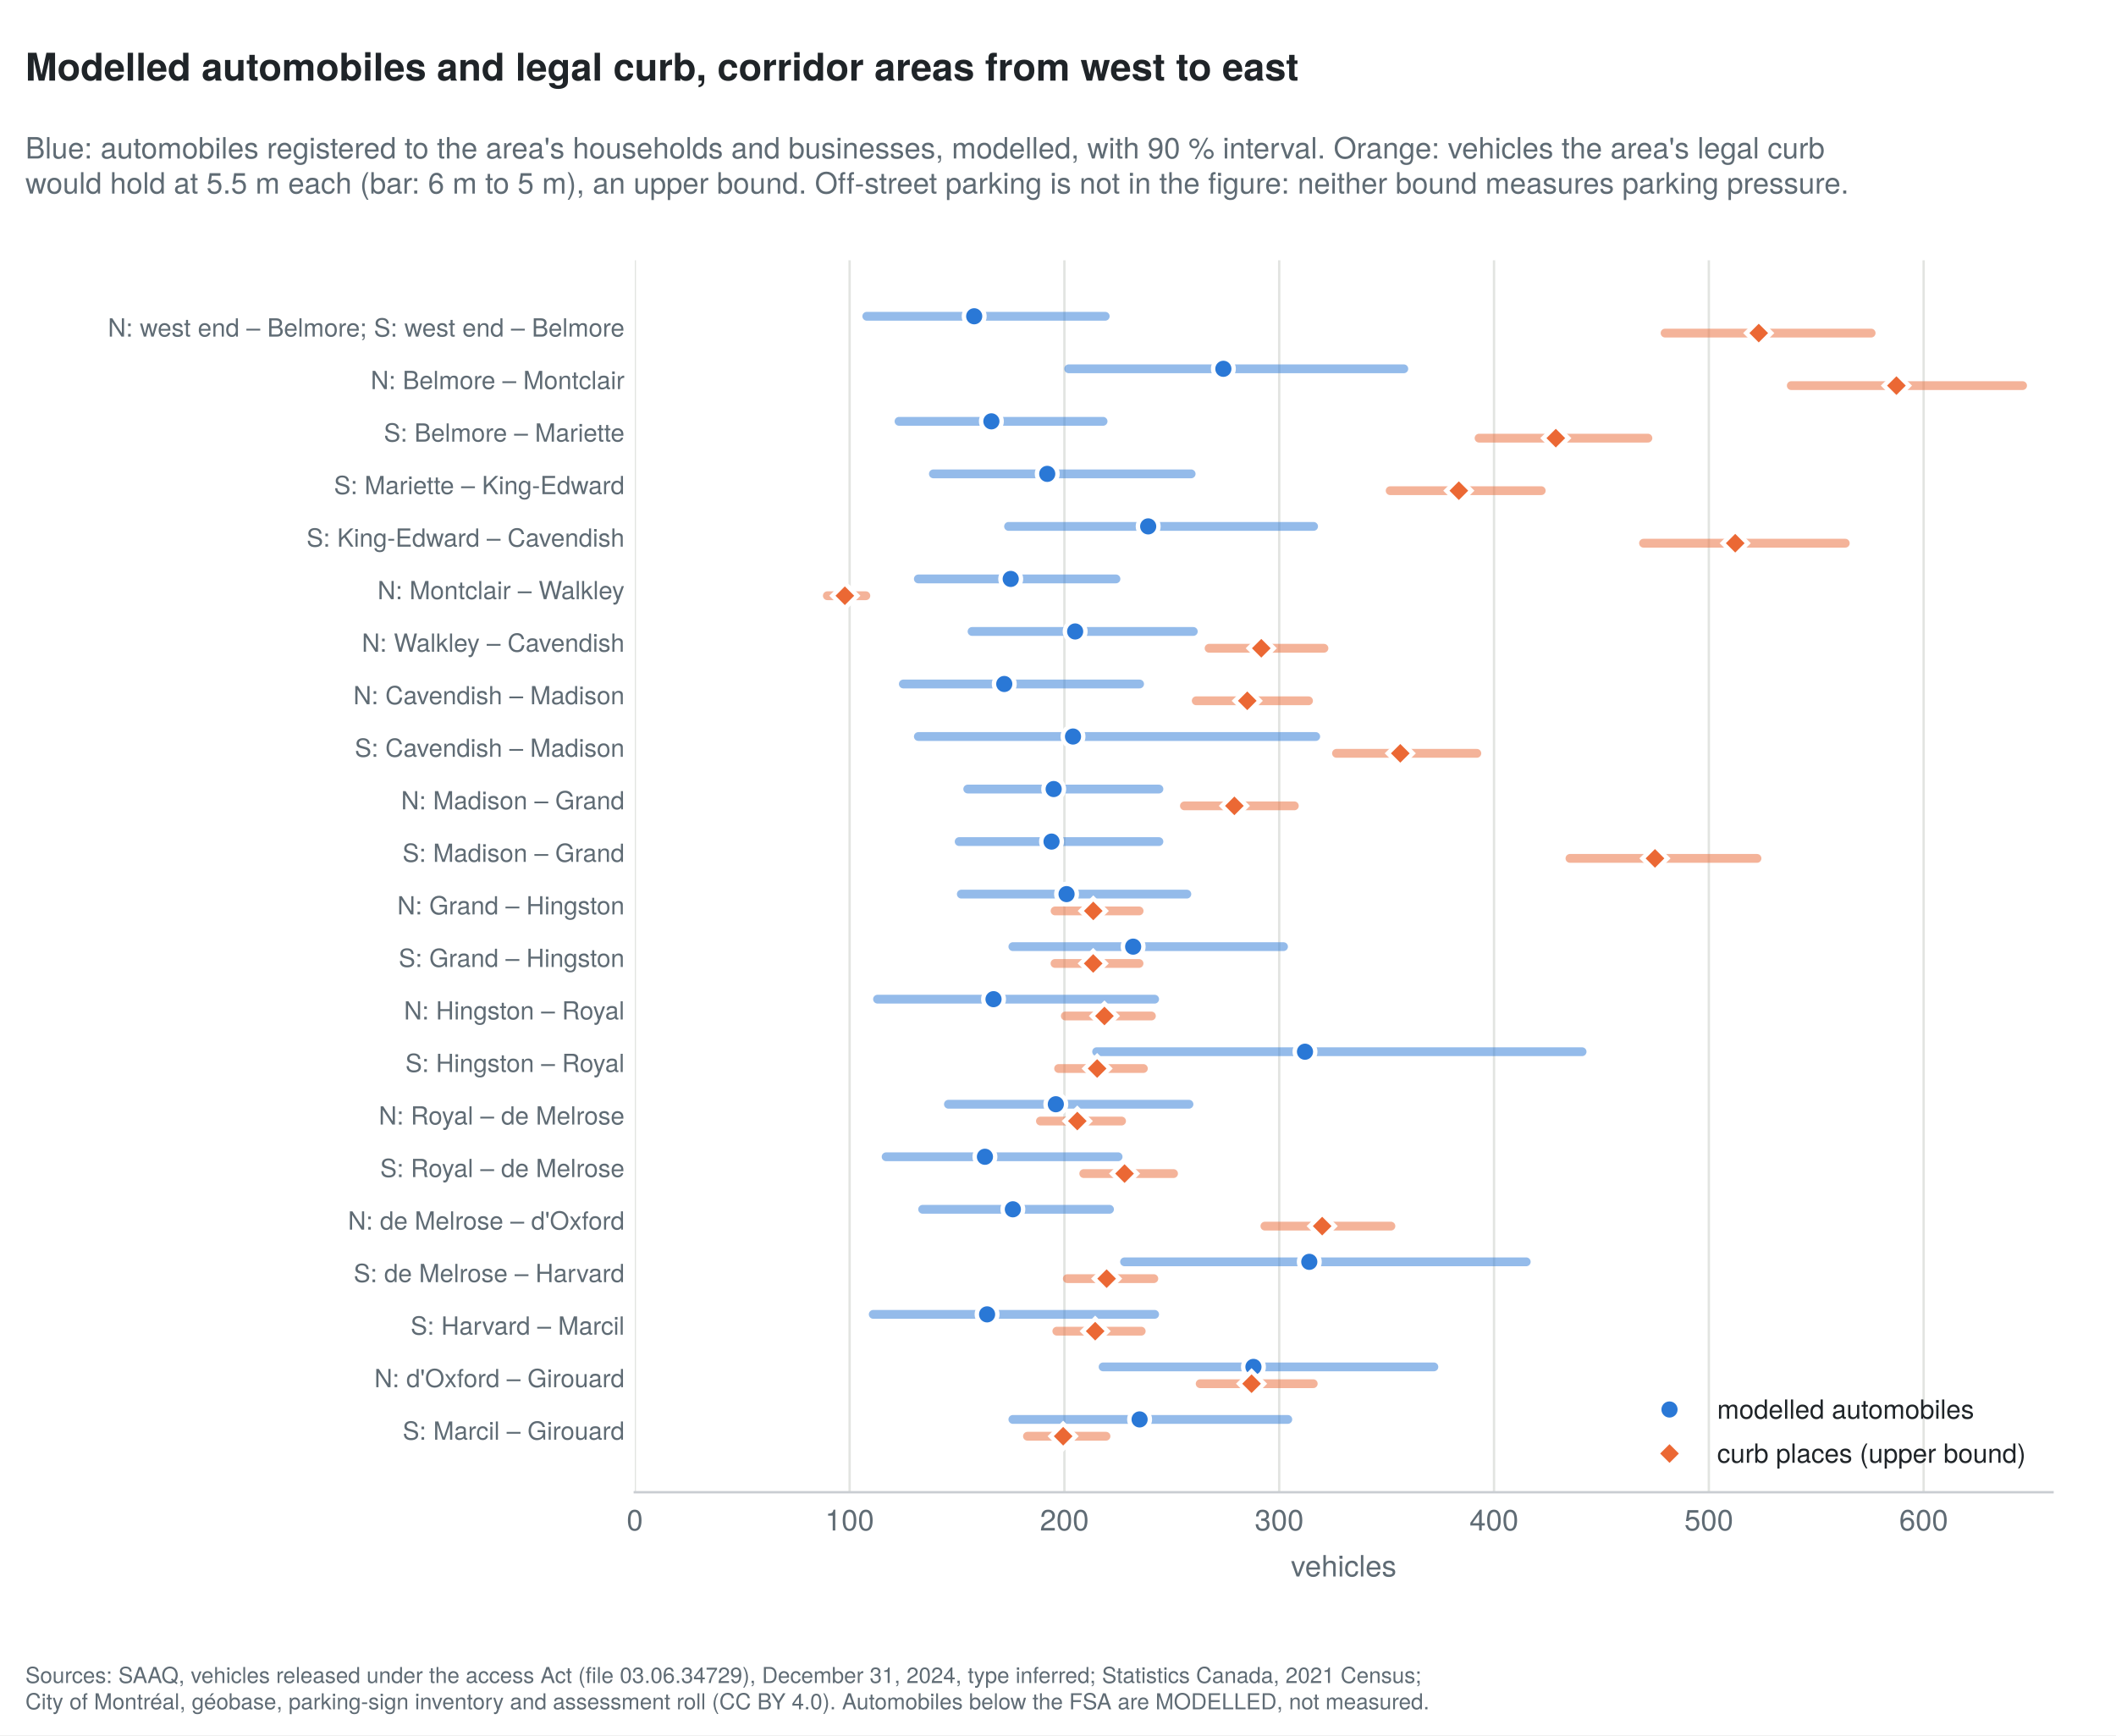
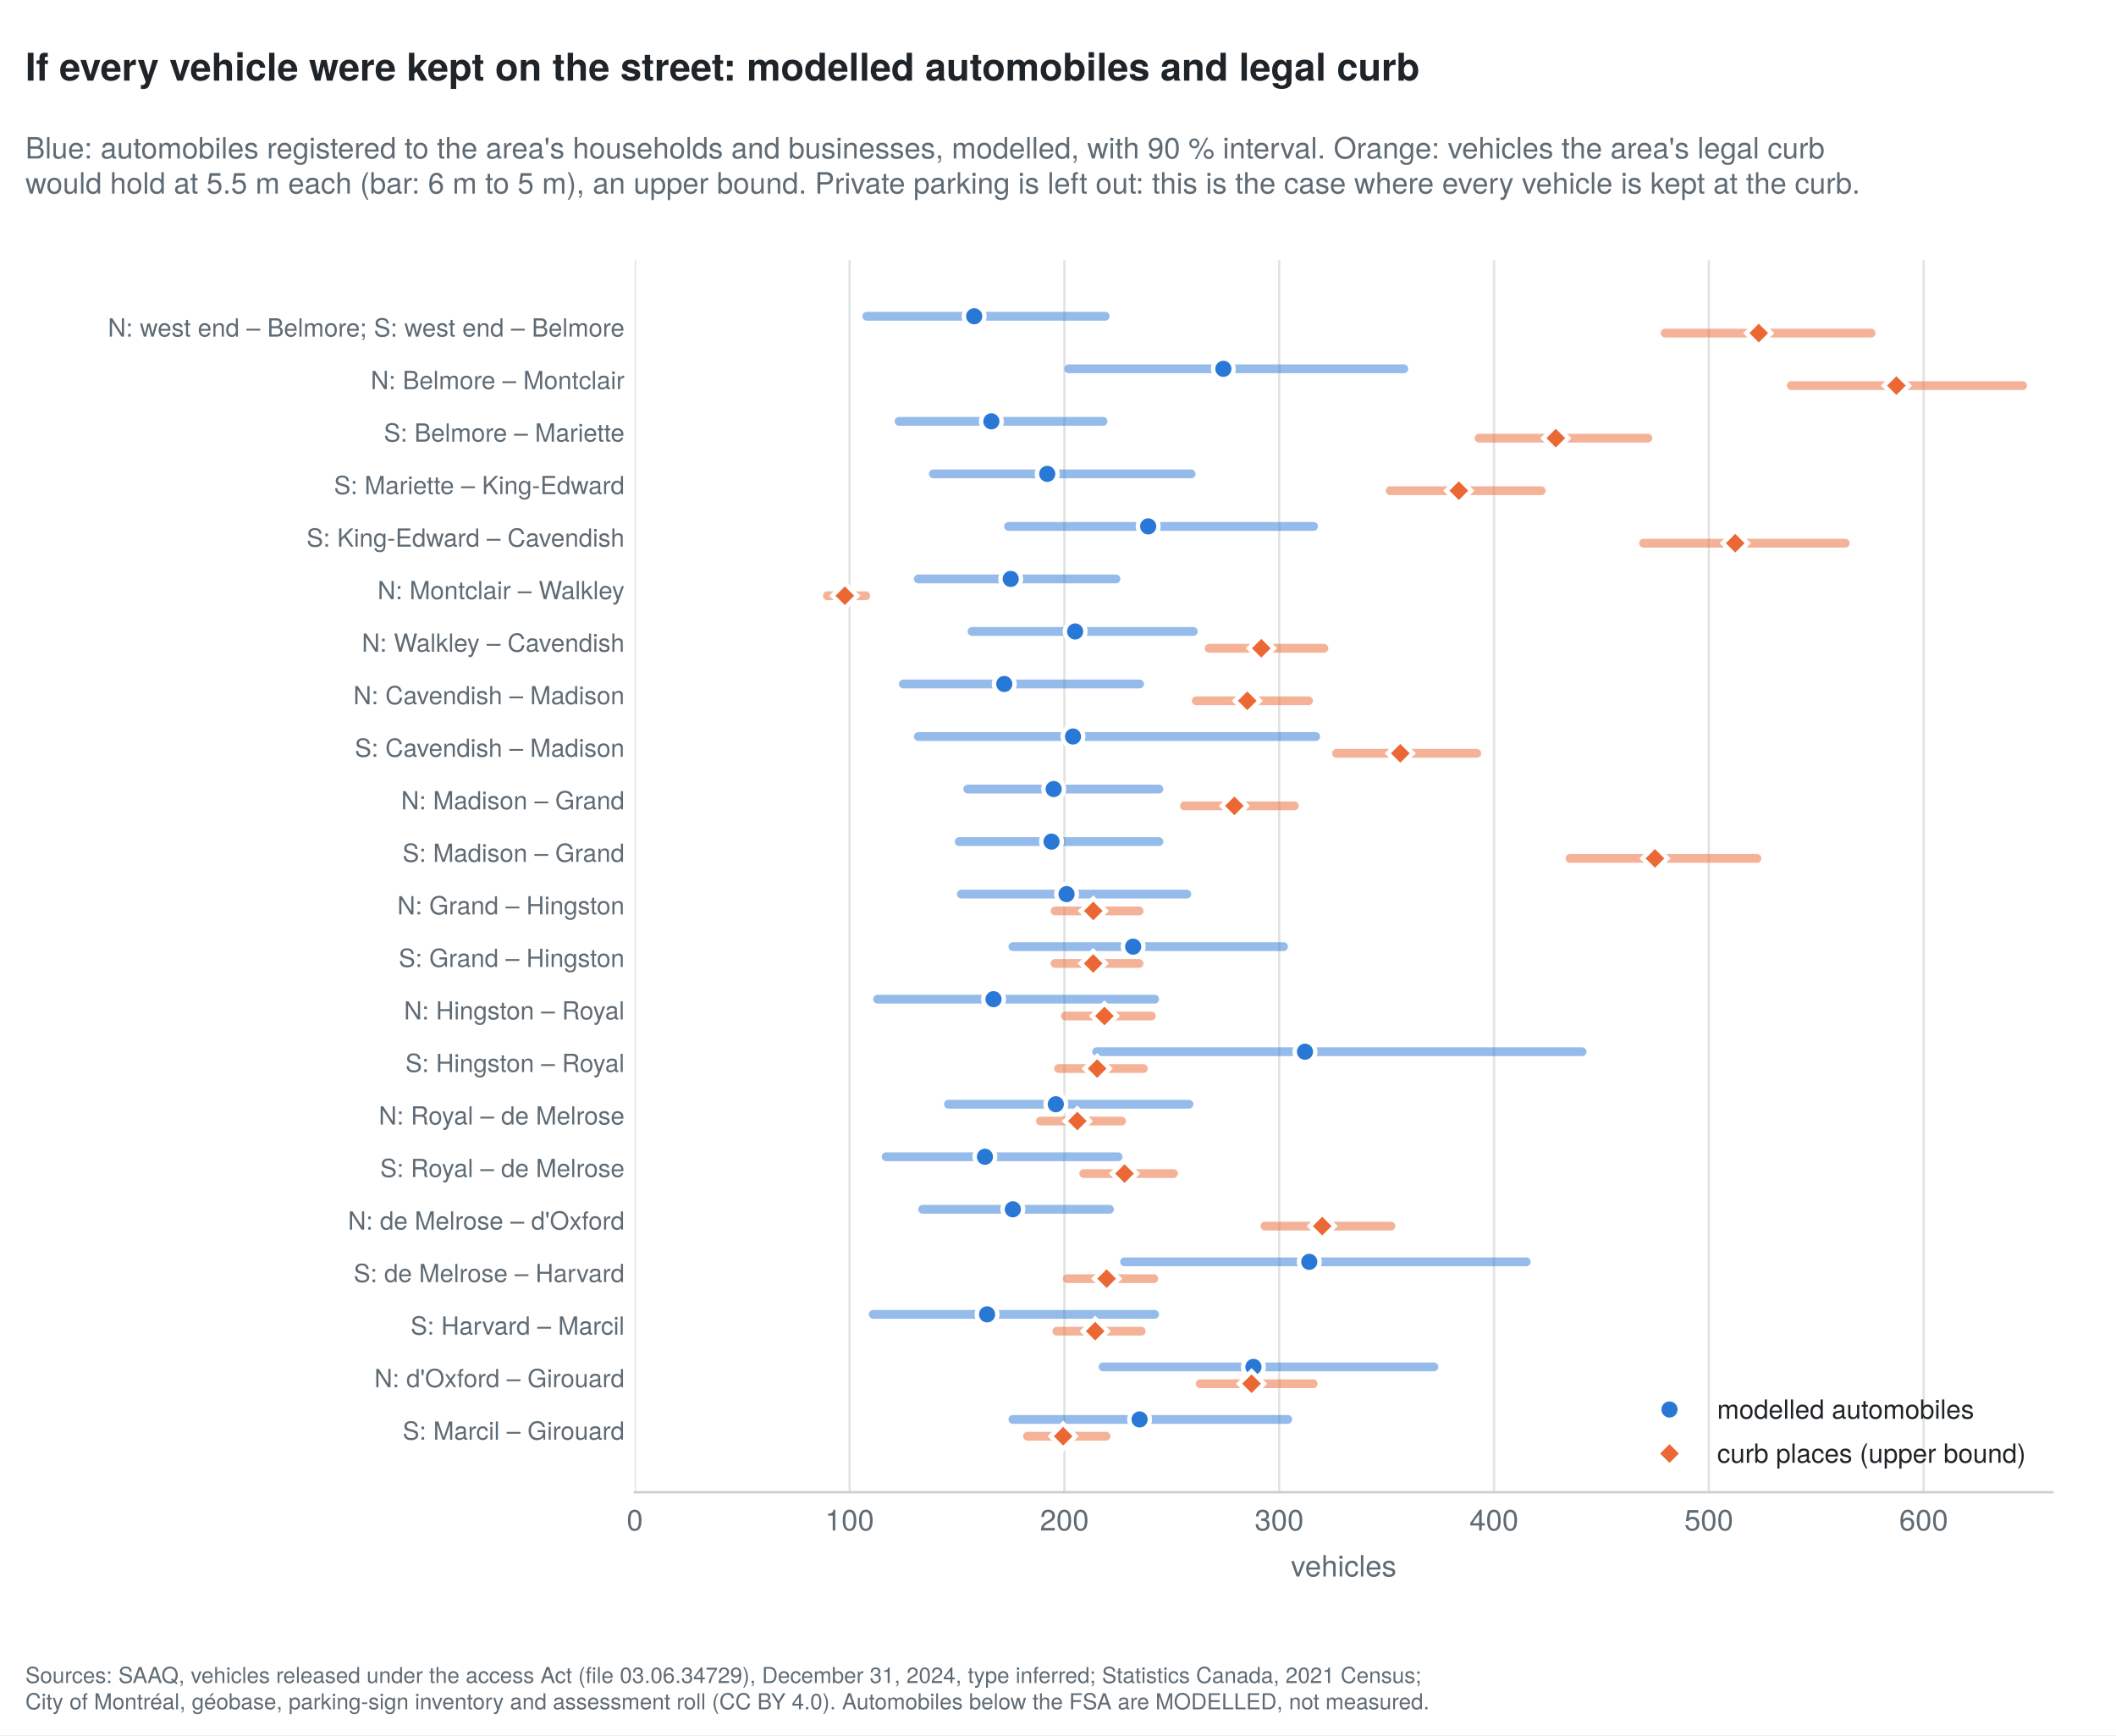
<svg xmlns="http://www.w3.org/2000/svg" xmlns:xlink="http://www.w3.org/1999/xlink" width="720pt" height="590.4pt" viewBox="0 0 720 590.4" version="1.1">
  <defs>
    <style type="text/css">*{stroke-linejoin: round; stroke-linecap: butt}</style>
  </defs>
  <g id="figure_1">
    <g id="patch_1">
      <path d="M 0 590.4  L 720 590.4  L 720 0  L 0 0  z " style="fill: #ffffff" />
    </g>
    <g id="axes_1">
      <g id="patch_2">
        <path d="M 216 507.744  L 698.4 507.744  L 698.4 88.56  L 216 88.56  z " style="fill: #ffffff" />
      </g>
      <g id="matplotlib.axis_1">
        <g id="xtick_1">
          <g id="line2d_1">
-             <path d="M 216 507.744  L 216 88.56  " clip-path="url(#pb55be298ce)" style="fill: none; stroke: #e2e4e1; stroke-width: 0.8; stroke-linecap: square" />
+             <path d="M 216 507.744  L 216 88.56  " clip-path="url(#pde0ccf4d87)" style="fill: none; stroke: #e2e4e1; stroke-width: 0.8; stroke-linecap: square" />
          </g>
          <g id="line2d_2" />
          <g id="text_1">
            <text style="font-size: 10px; font-family: 'Helvetica Neue'; text-anchor: middle; fill: #5f6b74" x="216" y="520.764" transform="rotate(-0 216 520.764)">0</text>
          </g>
        </g>
        <g id="xtick_2">
          <g id="line2d_3">
-             <path d="M 289.091 507.744  L 289.091 88.56  " clip-path="url(#pb55be298ce)" style="fill: none; stroke: #e2e4e1; stroke-width: 0.8; stroke-linecap: square" />
+             <path d="M 289.091 507.744  L 289.091 88.56  " clip-path="url(#pde0ccf4d87)" style="fill: none; stroke: #e2e4e1; stroke-width: 0.8; stroke-linecap: square" />
          </g>
          <g id="line2d_4" />
          <g id="text_2">
            <text style="font-size: 10px; font-family: 'Helvetica Neue'; text-anchor: middle; fill: #5f6b74" x="289.091" y="520.764" transform="rotate(-0 289.0909 520.764)">100</text>
          </g>
        </g>
        <g id="xtick_3">
          <g id="line2d_5">
-             <path d="M 362.182 507.744  L 362.182 88.56  " clip-path="url(#pb55be298ce)" style="fill: none; stroke: #e2e4e1; stroke-width: 0.8; stroke-linecap: square" />
+             <path d="M 362.182 507.744  L 362.182 88.56  " clip-path="url(#pde0ccf4d87)" style="fill: none; stroke: #e2e4e1; stroke-width: 0.8; stroke-linecap: square" />
          </g>
          <g id="line2d_6" />
          <g id="text_3">
            <text style="font-size: 10px; font-family: 'Helvetica Neue'; text-anchor: middle; fill: #5f6b74" x="362.182" y="520.764" transform="rotate(-0 362.1818 520.764)">200</text>
          </g>
        </g>
        <g id="xtick_4">
          <g id="line2d_7">
-             <path d="M 435.273 507.744  L 435.273 88.56  " clip-path="url(#pb55be298ce)" style="fill: none; stroke: #e2e4e1; stroke-width: 0.8; stroke-linecap: square" />
+             <path d="M 435.273 507.744  L 435.273 88.56  " clip-path="url(#pde0ccf4d87)" style="fill: none; stroke: #e2e4e1; stroke-width: 0.8; stroke-linecap: square" />
          </g>
          <g id="line2d_8" />
          <g id="text_4">
            <text style="font-size: 10px; font-family: 'Helvetica Neue'; text-anchor: middle; fill: #5f6b74" x="435.273" y="520.764" transform="rotate(-0 435.2727 520.764)">300</text>
          </g>
        </g>
        <g id="xtick_5">
          <g id="line2d_9">
-             <path d="M 508.364 507.744  L 508.364 88.56  " clip-path="url(#pb55be298ce)" style="fill: none; stroke: #e2e4e1; stroke-width: 0.8; stroke-linecap: square" />
+             <path d="M 508.364 507.744  L 508.364 88.56  " clip-path="url(#pde0ccf4d87)" style="fill: none; stroke: #e2e4e1; stroke-width: 0.8; stroke-linecap: square" />
          </g>
          <g id="line2d_10" />
          <g id="text_5">
            <text style="font-size: 10px; font-family: 'Helvetica Neue'; text-anchor: middle; fill: #5f6b74" x="508.364" y="520.764" transform="rotate(-0 508.3636 520.764)">400</text>
          </g>
        </g>
        <g id="xtick_6">
          <g id="line2d_11">
-             <path d="M 581.455 507.744  L 581.455 88.56  " clip-path="url(#pb55be298ce)" style="fill: none; stroke: #e2e4e1; stroke-width: 0.8; stroke-linecap: square" />
+             <path d="M 581.455 507.744  L 581.455 88.56  " clip-path="url(#pde0ccf4d87)" style="fill: none; stroke: #e2e4e1; stroke-width: 0.8; stroke-linecap: square" />
          </g>
          <g id="line2d_12" />
          <g id="text_6">
            <text style="font-size: 10px; font-family: 'Helvetica Neue'; text-anchor: middle; fill: #5f6b74" x="581.455" y="520.764" transform="rotate(-0 581.4545 520.764)">500</text>
          </g>
        </g>
        <g id="xtick_7">
          <g id="line2d_13">
-             <path d="M 654.545 507.744  L 654.545 88.56  " clip-path="url(#pb55be298ce)" style="fill: none; stroke: #e2e4e1; stroke-width: 0.8; stroke-linecap: square" />
+             <path d="M 654.545 507.744  L 654.545 88.56  " clip-path="url(#pde0ccf4d87)" style="fill: none; stroke: #e2e4e1; stroke-width: 0.8; stroke-linecap: square" />
          </g>
          <g id="line2d_14" />
          <g id="text_7">
            <text style="font-size: 10px; font-family: 'Helvetica Neue'; text-anchor: middle; fill: #5f6b74" x="654.545" y="520.764" transform="rotate(-0 654.5455 520.764)">600</text>
          </g>
        </g>
        <g id="text_8">
          <text style="font-size: 10px; font-family: 'Helvetica Neue'; text-anchor: middle; fill: #5f6b74" x="457.2" y="536.414" transform="rotate(-0 457.2 536.414)">vehicles</text>
        </g>
      </g>
      <g id="matplotlib.axis_2">
        <g id="ytick_1">
          <g id="line2d_15" />
          <g id="text_9">
            <text style="font-size: 8.5px; font-family: 'Helvetica Neue'; text-anchor: end; fill: #5f6b74" x="212.5" y="114.52" transform="rotate(-0 212.5 114.5197)">N: west end – Belmore; S: west end – Belmore</text>
          </g>
        </g>
        <g id="ytick_2">
          <g id="line2d_16" />
          <g id="text_10">
            <text style="font-size: 8.5px; font-family: 'Helvetica Neue'; text-anchor: end; fill: #5f6b74" x="212.5" y="132.394" transform="rotate(-0 212.5 132.3938)">N: Belmore – Montclair</text>
          </g>
        </g>
        <g id="ytick_3">
          <g id="line2d_17" />
          <g id="text_11">
            <text style="font-size: 8.5px; font-family: 'Helvetica Neue'; text-anchor: end; fill: #5f6b74" x="212.5" y="150.268" transform="rotate(-0 212.5 150.2679)">S: Belmore – Mariette</text>
          </g>
        </g>
        <g id="ytick_4">
          <g id="line2d_18" />
          <g id="text_12">
            <text style="font-size: 8.5px; font-family: 'Helvetica Neue'; text-anchor: end; fill: #5f6b74" x="212.5" y="168.142" transform="rotate(-0 212.5 168.1421)">S: Mariette – King-Edward</text>
          </g>
        </g>
        <g id="ytick_5">
          <g id="line2d_19" />
          <g id="text_13">
            <text style="font-size: 8.5px; font-family: 'Helvetica Neue'; text-anchor: end; fill: #5f6b74" x="212.5" y="186.016" transform="rotate(-0 212.5 186.0162)">S: King-Edward – Cavendish</text>
          </g>
        </g>
        <g id="ytick_6">
          <g id="line2d_20" />
          <g id="text_14">
            <text style="font-size: 8.5px; font-family: 'Helvetica Neue'; text-anchor: end; fill: #5f6b74" x="212.5" y="203.89" transform="rotate(-0 212.5 203.8903)">N: Montclair – Walkley</text>
          </g>
        </g>
        <g id="ytick_7">
          <g id="line2d_21" />
          <g id="text_15">
            <text style="font-size: 8.5px; font-family: 'Helvetica Neue'; text-anchor: end; fill: #5f6b74" x="212.5" y="221.764" transform="rotate(-0 212.5 221.7644)">N: Walkley – Cavendish</text>
          </g>
        </g>
        <g id="ytick_8">
          <g id="line2d_22" />
          <g id="text_16">
            <text style="font-size: 8.5px; font-family: 'Helvetica Neue'; text-anchor: end; fill: #5f6b74" x="212.5" y="239.639" transform="rotate(-0 212.5 239.6386)">N: Cavendish – Madison</text>
          </g>
        </g>
        <g id="ytick_9">
          <g id="line2d_23" />
          <g id="text_17">
            <text style="font-size: 8.5px; font-family: 'Helvetica Neue'; text-anchor: end; fill: #5f6b74" x="212.5" y="257.513" transform="rotate(-0 212.5 257.5127)">S: Cavendish – Madison</text>
          </g>
        </g>
        <g id="ytick_10">
          <g id="line2d_24" />
          <g id="text_18">
            <text style="font-size: 8.5px; font-family: 'Helvetica Neue'; text-anchor: end; fill: #5f6b74" x="212.5" y="275.387" transform="rotate(-0 212.5 275.3868)">N: Madison – Grand</text>
          </g>
        </g>
        <g id="ytick_11">
          <g id="line2d_25" />
          <g id="text_19">
            <text style="font-size: 8.5px; font-family: 'Helvetica Neue'; text-anchor: end; fill: #5f6b74" x="212.5" y="293.261" transform="rotate(-0 212.5 293.2609)">S: Madison – Grand</text>
          </g>
        </g>
        <g id="ytick_12">
          <g id="line2d_26" />
          <g id="text_20">
            <text style="font-size: 8.5px; font-family: 'Helvetica Neue'; text-anchor: end; fill: #5f6b74" x="212.5" y="311.135" transform="rotate(-0 212.5 311.1351)">N: Grand – Hingston</text>
          </g>
        </g>
        <g id="ytick_13">
          <g id="line2d_27" />
          <g id="text_21">
            <text style="font-size: 8.5px; font-family: 'Helvetica Neue'; text-anchor: end; fill: #5f6b74" x="212.5" y="329.009" transform="rotate(-0 212.5 329.0092)">S: Grand – Hingston</text>
          </g>
        </g>
        <g id="ytick_14">
          <g id="line2d_28" />
          <g id="text_22">
            <text style="font-size: 8.5px; font-family: 'Helvetica Neue'; text-anchor: end; fill: #5f6b74" x="212.5" y="346.883" transform="rotate(-0 212.5 346.8833)">N: Hingston – Royal</text>
          </g>
        </g>
        <g id="ytick_15">
          <g id="line2d_29" />
          <g id="text_23">
            <text style="font-size: 8.5px; font-family: 'Helvetica Neue'; text-anchor: end; fill: #5f6b74" x="212.5" y="364.757" transform="rotate(-0 212.5 364.7574)">S: Hingston – Royal</text>
          </g>
        </g>
        <g id="ytick_16">
          <g id="line2d_30" />
          <g id="text_24">
            <text style="font-size: 8.5px; font-family: 'Helvetica Neue'; text-anchor: end; fill: #5f6b74" x="212.5" y="382.632" transform="rotate(-0 212.5 382.6316)">N: Royal – de Melrose</text>
          </g>
        </g>
        <g id="ytick_17">
          <g id="line2d_31" />
          <g id="text_25">
            <text style="font-size: 8.5px; font-family: 'Helvetica Neue'; text-anchor: end; fill: #5f6b74" x="212.5" y="400.506" transform="rotate(-0 212.5 400.5057)">S: Royal – de Melrose</text>
          </g>
        </g>
        <g id="ytick_18">
          <g id="line2d_32" />
          <g id="text_26">
            <text style="font-size: 8.5px; font-family: 'Helvetica Neue'; text-anchor: end; fill: #5f6b74" x="212.5" y="418.38" transform="rotate(-0 212.5 418.3798)">N: de Melrose – d'Oxford</text>
          </g>
        </g>
        <g id="ytick_19">
          <g id="line2d_33" />
          <g id="text_27">
            <text style="font-size: 8.5px; font-family: 'Helvetica Neue'; text-anchor: end; fill: #5f6b74" x="212.5" y="436.254" transform="rotate(-0 212.5 436.2539)">S: de Melrose – Harvard</text>
          </g>
        </g>
        <g id="ytick_20">
          <g id="line2d_34" />
          <g id="text_28">
            <text style="font-size: 8.5px; font-family: 'Helvetica Neue'; text-anchor: end; fill: #5f6b74" x="212.5" y="454.128" transform="rotate(-0 212.5 454.1281)">S: Harvard – Marcil</text>
          </g>
        </g>
        <g id="ytick_21">
          <g id="line2d_35" />
          <g id="text_29">
            <text style="font-size: 8.5px; font-family: 'Helvetica Neue'; text-anchor: end; fill: #5f6b74" x="212.5" y="472.002" transform="rotate(-0 212.5 472.0022)">N: d'Oxford – Girouard</text>
          </g>
        </g>
        <g id="ytick_22">
          <g id="line2d_36" />
          <g id="text_30">
            <text style="font-size: 8.5px; font-family: 'Helvetica Neue'; text-anchor: end; fill: #5f6b74" x="212.5" y="489.876" transform="rotate(-0 212.5 489.8763)">S: Marcil – Girouard</text>
          </g>
        </g>
      </g>
      <g id="LineCollection_1">
-         <path d="M 294.938 107.614  L 376.069 107.614  " clip-path="url(#pb55be298ce)" style="fill: none; stroke: #2a78d6; stroke-opacity: 0.5; stroke-width: 3; stroke-linecap: round" />
-         <path d="M 363.644 125.488  L 477.665 125.488  " clip-path="url(#pb55be298ce)" style="fill: none; stroke: #2a78d6; stroke-opacity: 0.5; stroke-width: 3; stroke-linecap: round" />
-         <path d="M 305.902 143.362  L 375.338 143.362  " clip-path="url(#pb55be298ce)" style="fill: none; stroke: #2a78d6; stroke-opacity: 0.5; stroke-width: 3; stroke-linecap: round" />
-         <path d="M 317.596 161.236  L 405.305 161.236  " clip-path="url(#pb55be298ce)" style="fill: none; stroke: #2a78d6; stroke-opacity: 0.5; stroke-width: 3; stroke-linecap: round" />
-         <path d="M 343.178 179.11  L 446.967 179.11  " clip-path="url(#pb55be298ce)" style="fill: none; stroke: #2a78d6; stroke-opacity: 0.5; stroke-width: 3; stroke-linecap: round" />
-         <path d="M 312.48 196.984  L 379.724 196.984  " clip-path="url(#pb55be298ce)" style="fill: none; stroke: #2a78d6; stroke-opacity: 0.5; stroke-width: 3; stroke-linecap: round" />
-         <path d="M 330.753 214.859  L 406.036 214.859  " clip-path="url(#pb55be298ce)" style="fill: none; stroke: #2a78d6; stroke-opacity: 0.5; stroke-width: 3; stroke-linecap: round" />
-         <path d="M 307.364 232.733  L 387.764 232.733  " clip-path="url(#pb55be298ce)" style="fill: none; stroke: #2a78d6; stroke-opacity: 0.5; stroke-width: 3; stroke-linecap: round" />
-         <path d="M 312.48 250.607  L 447.698 250.607  " clip-path="url(#pb55be298ce)" style="fill: none; stroke: #2a78d6; stroke-opacity: 0.5; stroke-width: 3; stroke-linecap: round" />
-         <path d="M 329.291 268.481  L 394.342 268.481  " clip-path="url(#pb55be298ce)" style="fill: none; stroke: #2a78d6; stroke-opacity: 0.5; stroke-width: 3; stroke-linecap: round" />
-         <path d="M 326.367 286.355  L 394.342 286.355  " clip-path="url(#pb55be298ce)" style="fill: none; stroke: #2a78d6; stroke-opacity: 0.5; stroke-width: 3; stroke-linecap: round" />
-         <path d="M 327.098 304.229  L 403.844 304.229  " clip-path="url(#pb55be298ce)" style="fill: none; stroke: #2a78d6; stroke-opacity: 0.5; stroke-width: 3; stroke-linecap: round" />
-         <path d="M 344.64 322.103  L 436.735 322.103  " clip-path="url(#pb55be298ce)" style="fill: none; stroke: #2a78d6; stroke-opacity: 0.5; stroke-width: 3; stroke-linecap: round" />
-         <path d="M 298.593 339.977  L 392.88 339.977  " clip-path="url(#pb55be298ce)" style="fill: none; stroke: #2a78d6; stroke-opacity: 0.5; stroke-width: 3; stroke-linecap: round" />
-         <path d="M 373.145 357.852  L 538.331 357.852  " clip-path="url(#pb55be298ce)" style="fill: none; stroke: #2a78d6; stroke-opacity: 0.5; stroke-width: 3; stroke-linecap: round" />
-         <path d="M 322.713 375.726  L 404.575 375.726  " clip-path="url(#pb55be298ce)" style="fill: none; stroke: #2a78d6; stroke-opacity: 0.5; stroke-width: 3; stroke-linecap: round" />
-         <path d="M 301.516 393.6  L 380.455 393.6  " clip-path="url(#pb55be298ce)" style="fill: none; stroke: #2a78d6; stroke-opacity: 0.5; stroke-width: 3; stroke-linecap: round" />
-         <path d="M 313.942 411.474  L 377.531 411.474  " clip-path="url(#pb55be298ce)" style="fill: none; stroke: #2a78d6; stroke-opacity: 0.5; stroke-width: 3; stroke-linecap: round" />
-         <path d="M 382.647 429.348  L 519.327 429.348  " clip-path="url(#pb55be298ce)" style="fill: none; stroke: #2a78d6; stroke-opacity: 0.5; stroke-width: 3; stroke-linecap: round" />
-         <path d="M 297.131 447.222  L 392.88 447.222  " clip-path="url(#pb55be298ce)" style="fill: none; stroke: #2a78d6; stroke-opacity: 0.5; stroke-width: 3; stroke-linecap: round" />
-         <path d="M 375.338 465.096  L 487.898 465.096  " clip-path="url(#pb55be298ce)" style="fill: none; stroke: #2a78d6; stroke-opacity: 0.5; stroke-width: 3; stroke-linecap: round" />
-         <path d="M 344.64 482.97  L 438.196 482.97  " clip-path="url(#pb55be298ce)" style="fill: none; stroke: #2a78d6; stroke-opacity: 0.5; stroke-width: 3; stroke-linecap: round" />
+         <path d="M 294.938 107.614  L 376.069 107.614  " clip-path="url(#pde0ccf4d87)" style="fill: none; stroke: #2a78d6; stroke-opacity: 0.5; stroke-width: 3; stroke-linecap: round" />
+         <path d="M 363.644 125.488  L 477.665 125.488  " clip-path="url(#pde0ccf4d87)" style="fill: none; stroke: #2a78d6; stroke-opacity: 0.5; stroke-width: 3; stroke-linecap: round" />
+         <path d="M 305.902 143.362  L 375.338 143.362  " clip-path="url(#pde0ccf4d87)" style="fill: none; stroke: #2a78d6; stroke-opacity: 0.5; stroke-width: 3; stroke-linecap: round" />
+         <path d="M 317.596 161.236  L 405.305 161.236  " clip-path="url(#pde0ccf4d87)" style="fill: none; stroke: #2a78d6; stroke-opacity: 0.5; stroke-width: 3; stroke-linecap: round" />
+         <path d="M 343.178 179.11  L 446.967 179.11  " clip-path="url(#pde0ccf4d87)" style="fill: none; stroke: #2a78d6; stroke-opacity: 0.5; stroke-width: 3; stroke-linecap: round" />
+         <path d="M 312.48 196.984  L 379.724 196.984  " clip-path="url(#pde0ccf4d87)" style="fill: none; stroke: #2a78d6; stroke-opacity: 0.5; stroke-width: 3; stroke-linecap: round" />
+         <path d="M 330.753 214.859  L 406.036 214.859  " clip-path="url(#pde0ccf4d87)" style="fill: none; stroke: #2a78d6; stroke-opacity: 0.5; stroke-width: 3; stroke-linecap: round" />
+         <path d="M 307.364 232.733  L 387.764 232.733  " clip-path="url(#pde0ccf4d87)" style="fill: none; stroke: #2a78d6; stroke-opacity: 0.5; stroke-width: 3; stroke-linecap: round" />
+         <path d="M 312.48 250.607  L 447.698 250.607  " clip-path="url(#pde0ccf4d87)" style="fill: none; stroke: #2a78d6; stroke-opacity: 0.5; stroke-width: 3; stroke-linecap: round" />
+         <path d="M 329.291 268.481  L 394.342 268.481  " clip-path="url(#pde0ccf4d87)" style="fill: none; stroke: #2a78d6; stroke-opacity: 0.5; stroke-width: 3; stroke-linecap: round" />
+         <path d="M 326.367 286.355  L 394.342 286.355  " clip-path="url(#pde0ccf4d87)" style="fill: none; stroke: #2a78d6; stroke-opacity: 0.5; stroke-width: 3; stroke-linecap: round" />
+         <path d="M 327.098 304.229  L 403.844 304.229  " clip-path="url(#pde0ccf4d87)" style="fill: none; stroke: #2a78d6; stroke-opacity: 0.5; stroke-width: 3; stroke-linecap: round" />
+         <path d="M 344.64 322.103  L 436.735 322.103  " clip-path="url(#pde0ccf4d87)" style="fill: none; stroke: #2a78d6; stroke-opacity: 0.5; stroke-width: 3; stroke-linecap: round" />
+         <path d="M 298.593 339.977  L 392.88 339.977  " clip-path="url(#pde0ccf4d87)" style="fill: none; stroke: #2a78d6; stroke-opacity: 0.5; stroke-width: 3; stroke-linecap: round" />
+         <path d="M 373.145 357.852  L 538.331 357.852  " clip-path="url(#pde0ccf4d87)" style="fill: none; stroke: #2a78d6; stroke-opacity: 0.5; stroke-width: 3; stroke-linecap: round" />
+         <path d="M 322.713 375.726  L 404.575 375.726  " clip-path="url(#pde0ccf4d87)" style="fill: none; stroke: #2a78d6; stroke-opacity: 0.5; stroke-width: 3; stroke-linecap: round" />
+         <path d="M 301.516 393.6  L 380.455 393.6  " clip-path="url(#pde0ccf4d87)" style="fill: none; stroke: #2a78d6; stroke-opacity: 0.5; stroke-width: 3; stroke-linecap: round" />
+         <path d="M 313.942 411.474  L 377.531 411.474  " clip-path="url(#pde0ccf4d87)" style="fill: none; stroke: #2a78d6; stroke-opacity: 0.5; stroke-width: 3; stroke-linecap: round" />
+         <path d="M 382.647 429.348  L 519.327 429.348  " clip-path="url(#pde0ccf4d87)" style="fill: none; stroke: #2a78d6; stroke-opacity: 0.5; stroke-width: 3; stroke-linecap: round" />
+         <path d="M 297.131 447.222  L 392.88 447.222  " clip-path="url(#pde0ccf4d87)" style="fill: none; stroke: #2a78d6; stroke-opacity: 0.5; stroke-width: 3; stroke-linecap: round" />
+         <path d="M 375.338 465.096  L 487.898 465.096  " clip-path="url(#pde0ccf4d87)" style="fill: none; stroke: #2a78d6; stroke-opacity: 0.5; stroke-width: 3; stroke-linecap: round" />
+         <path d="M 344.64 482.97  L 438.196 482.97  " clip-path="url(#pde0ccf4d87)" style="fill: none; stroke: #2a78d6; stroke-opacity: 0.5; stroke-width: 3; stroke-linecap: round" />
      </g>
      <g id="line2d_37">
        <defs>
-           <path id="m64904d330a" d="M 0 3.5  C 0.928 3.5 1.819 3.131 2.475 2.475  C 3.131 1.819 3.5 0.928 3.5 0  C 3.5 -0.928 3.131 -1.819 2.475 -2.475  C 1.819 -3.131 0.928 -3.5 0 -3.5  C -0.928 -3.5 -1.819 -3.131 -2.475 -2.475  C -3.131 -1.819 -3.5 -0.928 -3.5 0  C -3.5 0.928 -3.131 1.819 -2.475 2.475  C -1.819 3.131 -0.928 3.5 0 3.5  z " style="stroke: #ffffff; stroke-width: 1.5" />
+           <path id="m0306746e11" d="M 0 3.5  C 0.928 3.5 1.819 3.131 2.475 2.475  C 3.131 1.819 3.5 0.928 3.5 0  C 3.5 -0.928 3.131 -1.819 2.475 -2.475  C 1.819 -3.131 0.928 -3.5 0 -3.5  C -0.928 -3.5 -1.819 -3.131 -2.475 -2.475  C -3.131 -1.819 -3.5 -0.928 -3.5 0  C -3.5 0.928 -3.131 1.819 -2.475 2.475  C -1.819 3.131 -0.928 3.5 0 3.5  z " style="stroke: #ffffff; stroke-width: 1.5" />
        </defs>
-         <g clip-path="url(#pb55be298ce)">
-           <use xlink:href="#m64904d330a" x="331.484" y="107.614" style="fill: #2a78d6; stroke: #ffffff; stroke-width: 1.5" />
-           <use xlink:href="#m64904d330a" x="416.269" y="125.488" style="fill: #2a78d6; stroke: #ffffff; stroke-width: 1.5" />
-           <use xlink:href="#m64904d330a" x="337.331" y="143.362" style="fill: #2a78d6; stroke: #ffffff; stroke-width: 1.5" />
-           <use xlink:href="#m64904d330a" x="356.335" y="161.236" style="fill: #2a78d6; stroke: #ffffff; stroke-width: 1.5" />
-           <use xlink:href="#m64904d330a" x="390.687" y="179.11" style="fill: #2a78d6; stroke: #ffffff; stroke-width: 1.5" />
-           <use xlink:href="#m64904d330a" x="343.909" y="196.984" style="fill: #2a78d6; stroke: #ffffff; stroke-width: 1.5" />
-           <use xlink:href="#m64904d330a" x="365.836" y="214.859" style="fill: #2a78d6; stroke: #ffffff; stroke-width: 1.5" />
-           <use xlink:href="#m64904d330a" x="341.716" y="232.733" style="fill: #2a78d6; stroke: #ffffff; stroke-width: 1.5" />
-           <use xlink:href="#m64904d330a" x="365.105" y="250.607" style="fill: #2a78d6; stroke: #ffffff; stroke-width: 1.5" />
-           <use xlink:href="#m64904d330a" x="358.527" y="268.481" style="fill: #2a78d6; stroke: #ffffff; stroke-width: 1.5" />
-           <use xlink:href="#m64904d330a" x="357.796" y="286.355" style="fill: #2a78d6; stroke: #ffffff; stroke-width: 1.5" />
-           <use xlink:href="#m64904d330a" x="362.913" y="304.229" style="fill: #2a78d6; stroke: #ffffff; stroke-width: 1.5" />
-           <use xlink:href="#m64904d330a" x="385.571" y="322.103" style="fill: #2a78d6; stroke: #ffffff; stroke-width: 1.5" />
-           <use xlink:href="#m64904d330a" x="338.062" y="339.977" style="fill: #2a78d6; stroke: #ffffff; stroke-width: 1.5" />
-           <use xlink:href="#m64904d330a" x="444.044" y="357.852" style="fill: #2a78d6; stroke: #ffffff; stroke-width: 1.5" />
-           <use xlink:href="#m64904d330a" x="359.258" y="375.726" style="fill: #2a78d6; stroke: #ffffff; stroke-width: 1.5" />
-           <use xlink:href="#m64904d330a" x="335.138" y="393.6" style="fill: #2a78d6; stroke: #ffffff; stroke-width: 1.5" />
-           <use xlink:href="#m64904d330a" x="344.64" y="411.474" style="fill: #2a78d6; stroke: #ffffff; stroke-width: 1.5" />
-           <use xlink:href="#m64904d330a" x="445.505" y="429.348" style="fill: #2a78d6; stroke: #ffffff; stroke-width: 1.5" />
-           <use xlink:href="#m64904d330a" x="335.869" y="447.222" style="fill: #2a78d6; stroke: #ffffff; stroke-width: 1.5" />
-           <use xlink:href="#m64904d330a" x="426.502" y="465.096" style="fill: #2a78d6; stroke: #ffffff; stroke-width: 1.5" />
-           <use xlink:href="#m64904d330a" x="387.764" y="482.97" style="fill: #2a78d6; stroke: #ffffff; stroke-width: 1.5" />
+         <g clip-path="url(#pde0ccf4d87)">
+           <use xlink:href="#m0306746e11" x="331.484" y="107.614" style="fill: #2a78d6; stroke: #ffffff; stroke-width: 1.5" />
+           <use xlink:href="#m0306746e11" x="416.269" y="125.488" style="fill: #2a78d6; stroke: #ffffff; stroke-width: 1.5" />
+           <use xlink:href="#m0306746e11" x="337.331" y="143.362" style="fill: #2a78d6; stroke: #ffffff; stroke-width: 1.5" />
+           <use xlink:href="#m0306746e11" x="356.335" y="161.236" style="fill: #2a78d6; stroke: #ffffff; stroke-width: 1.5" />
+           <use xlink:href="#m0306746e11" x="390.687" y="179.11" style="fill: #2a78d6; stroke: #ffffff; stroke-width: 1.5" />
+           <use xlink:href="#m0306746e11" x="343.909" y="196.984" style="fill: #2a78d6; stroke: #ffffff; stroke-width: 1.5" />
+           <use xlink:href="#m0306746e11" x="365.836" y="214.859" style="fill: #2a78d6; stroke: #ffffff; stroke-width: 1.5" />
+           <use xlink:href="#m0306746e11" x="341.716" y="232.733" style="fill: #2a78d6; stroke: #ffffff; stroke-width: 1.5" />
+           <use xlink:href="#m0306746e11" x="365.105" y="250.607" style="fill: #2a78d6; stroke: #ffffff; stroke-width: 1.5" />
+           <use xlink:href="#m0306746e11" x="358.527" y="268.481" style="fill: #2a78d6; stroke: #ffffff; stroke-width: 1.5" />
+           <use xlink:href="#m0306746e11" x="357.796" y="286.355" style="fill: #2a78d6; stroke: #ffffff; stroke-width: 1.5" />
+           <use xlink:href="#m0306746e11" x="362.913" y="304.229" style="fill: #2a78d6; stroke: #ffffff; stroke-width: 1.5" />
+           <use xlink:href="#m0306746e11" x="385.571" y="322.103" style="fill: #2a78d6; stroke: #ffffff; stroke-width: 1.5" />
+           <use xlink:href="#m0306746e11" x="338.062" y="339.977" style="fill: #2a78d6; stroke: #ffffff; stroke-width: 1.5" />
+           <use xlink:href="#m0306746e11" x="444.044" y="357.852" style="fill: #2a78d6; stroke: #ffffff; stroke-width: 1.5" />
+           <use xlink:href="#m0306746e11" x="359.258" y="375.726" style="fill: #2a78d6; stroke: #ffffff; stroke-width: 1.5" />
+           <use xlink:href="#m0306746e11" x="335.138" y="393.6" style="fill: #2a78d6; stroke: #ffffff; stroke-width: 1.5" />
+           <use xlink:href="#m0306746e11" x="344.64" y="411.474" style="fill: #2a78d6; stroke: #ffffff; stroke-width: 1.5" />
+           <use xlink:href="#m0306746e11" x="445.505" y="429.348" style="fill: #2a78d6; stroke: #ffffff; stroke-width: 1.5" />
+           <use xlink:href="#m0306746e11" x="335.869" y="447.222" style="fill: #2a78d6; stroke: #ffffff; stroke-width: 1.5" />
+           <use xlink:href="#m0306746e11" x="426.502" y="465.096" style="fill: #2a78d6; stroke: #ffffff; stroke-width: 1.5" />
+           <use xlink:href="#m0306746e11" x="387.764" y="482.97" style="fill: #2a78d6; stroke: #ffffff; stroke-width: 1.5" />
        </g>
      </g>
      <g id="LineCollection_2">
-         <path d="M 566.568 113.334  L 636.682 113.334  " clip-path="url(#pb55be298ce)" style="fill: none; stroke: #eb6834; stroke-opacity: 0.5; stroke-width: 3; stroke-linecap: round" />
-         <path d="M 609.509 131.208  L 688.211 131.208  " clip-path="url(#pb55be298ce)" style="fill: none; stroke: #eb6834; stroke-opacity: 0.5; stroke-width: 3; stroke-linecap: round" />
-         <path d="M 503.272 149.082  L 560.726 149.082  " clip-path="url(#pb55be298ce)" style="fill: none; stroke: #eb6834; stroke-opacity: 0.5; stroke-width: 3; stroke-linecap: round" />
-         <path d="M 473.024 166.956  L 524.429 166.956  " clip-path="url(#pb55be298ce)" style="fill: none; stroke: #eb6834; stroke-opacity: 0.5; stroke-width: 3; stroke-linecap: round" />
-         <path d="M 559.235 184.83  L 627.882 184.83  " clip-path="url(#pb55be298ce)" style="fill: none; stroke: #eb6834; stroke-opacity: 0.5; stroke-width: 3; stroke-linecap: round" />
-         <path d="M 281.514 202.704  L 294.617 202.704  " clip-path="url(#pb55be298ce)" style="fill: none; stroke: #eb6834; stroke-opacity: 0.5; stroke-width: 3; stroke-linecap: round" />
-         <path d="M 411.409 220.578  L 450.49 220.578  " clip-path="url(#pb55be298ce)" style="fill: none; stroke: #eb6834; stroke-opacity: 0.5; stroke-width: 3; stroke-linecap: round" />
-         <path d="M 407.035 238.452  L 445.242 238.452  " clip-path="url(#pb55be298ce)" style="fill: none; stroke: #eb6834; stroke-opacity: 0.5; stroke-width: 3; stroke-linecap: round" />
-         <path d="M 454.764 256.327  L 502.516 256.327  " clip-path="url(#pb55be298ce)" style="fill: none; stroke: #eb6834; stroke-opacity: 0.5; stroke-width: 3; stroke-linecap: round" />
-         <path d="M 403.015 274.201  L 440.418 274.201  " clip-path="url(#pb55be298ce)" style="fill: none; stroke: #eb6834; stroke-opacity: 0.5; stroke-width: 3; stroke-linecap: round" />
-         <path d="M 534.201 292.075  L 597.842 292.075  " clip-path="url(#pb55be298ce)" style="fill: none; stroke: #eb6834; stroke-opacity: 0.5; stroke-width: 3; stroke-linecap: round" />
-         <path d="M 359.002 309.949  L 387.603 309.949  " clip-path="url(#pb55be298ce)" style="fill: none; stroke: #eb6834; stroke-opacity: 0.5; stroke-width: 3; stroke-linecap: round" />
-         <path d="M 358.978 327.823  L 387.574 327.823  " clip-path="url(#pb55be298ce)" style="fill: none; stroke: #eb6834; stroke-opacity: 0.5; stroke-width: 3; stroke-linecap: round" />
-         <path d="M 362.486 345.697  L 391.784 345.697  " clip-path="url(#pb55be298ce)" style="fill: none; stroke: #eb6834; stroke-opacity: 0.5; stroke-width: 3; stroke-linecap: round" />
-         <path d="M 360.208 363.571  L 389.05 363.571  " clip-path="url(#pb55be298ce)" style="fill: none; stroke: #eb6834; stroke-opacity: 0.5; stroke-width: 3; stroke-linecap: round" />
-         <path d="M 354.02 381.445  L 381.624 381.445  " clip-path="url(#pb55be298ce)" style="fill: none; stroke: #eb6834; stroke-opacity: 0.5; stroke-width: 3; stroke-linecap: round" />
-         <path d="M 368.76 399.32  L 399.312 399.32  " clip-path="url(#pb55be298ce)" style="fill: none; stroke: #eb6834; stroke-opacity: 0.5; stroke-width: 3; stroke-linecap: round" />
-         <path d="M 430.4 417.194  L 473.28 417.194  " clip-path="url(#pb55be298ce)" style="fill: none; stroke: #eb6834; stroke-opacity: 0.5; stroke-width: 3; stroke-linecap: round" />
-         <path d="M 363.169 435.068  L 392.602 435.068  " clip-path="url(#pb55be298ce)" style="fill: none; stroke: #eb6834; stroke-opacity: 0.5; stroke-width: 3; stroke-linecap: round" />
-         <path d="M 359.599 452.942  L 388.319 452.942  " clip-path="url(#pb55be298ce)" style="fill: none; stroke: #eb6834; stroke-opacity: 0.5; stroke-width: 3; stroke-linecap: round" />
-         <path d="M 408.375 470.816  L 446.85 470.816  " clip-path="url(#pb55be298ce)" style="fill: none; stroke: #eb6834; stroke-opacity: 0.5; stroke-width: 3; stroke-linecap: round" />
-         <path d="M 349.61 488.69  L 376.332 488.69  " clip-path="url(#pb55be298ce)" style="fill: none; stroke: #eb6834; stroke-opacity: 0.5; stroke-width: 3; stroke-linecap: round" />
+         <path d="M 566.568 113.334  L 636.682 113.334  " clip-path="url(#pde0ccf4d87)" style="fill: none; stroke: #eb6834; stroke-opacity: 0.5; stroke-width: 3; stroke-linecap: round" />
+         <path d="M 609.509 131.208  L 688.211 131.208  " clip-path="url(#pde0ccf4d87)" style="fill: none; stroke: #eb6834; stroke-opacity: 0.5; stroke-width: 3; stroke-linecap: round" />
+         <path d="M 503.272 149.082  L 560.726 149.082  " clip-path="url(#pde0ccf4d87)" style="fill: none; stroke: #eb6834; stroke-opacity: 0.5; stroke-width: 3; stroke-linecap: round" />
+         <path d="M 473.024 166.956  L 524.429 166.956  " clip-path="url(#pde0ccf4d87)" style="fill: none; stroke: #eb6834; stroke-opacity: 0.5; stroke-width: 3; stroke-linecap: round" />
+         <path d="M 559.235 184.83  L 627.882 184.83  " clip-path="url(#pde0ccf4d87)" style="fill: none; stroke: #eb6834; stroke-opacity: 0.5; stroke-width: 3; stroke-linecap: round" />
+         <path d="M 281.514 202.704  L 294.617 202.704  " clip-path="url(#pde0ccf4d87)" style="fill: none; stroke: #eb6834; stroke-opacity: 0.5; stroke-width: 3; stroke-linecap: round" />
+         <path d="M 411.409 220.578  L 450.49 220.578  " clip-path="url(#pde0ccf4d87)" style="fill: none; stroke: #eb6834; stroke-opacity: 0.5; stroke-width: 3; stroke-linecap: round" />
+         <path d="M 407.035 238.452  L 445.242 238.452  " clip-path="url(#pde0ccf4d87)" style="fill: none; stroke: #eb6834; stroke-opacity: 0.5; stroke-width: 3; stroke-linecap: round" />
+         <path d="M 454.764 256.327  L 502.516 256.327  " clip-path="url(#pde0ccf4d87)" style="fill: none; stroke: #eb6834; stroke-opacity: 0.5; stroke-width: 3; stroke-linecap: round" />
+         <path d="M 403.015 274.201  L 440.418 274.201  " clip-path="url(#pde0ccf4d87)" style="fill: none; stroke: #eb6834; stroke-opacity: 0.5; stroke-width: 3; stroke-linecap: round" />
+         <path d="M 534.201 292.075  L 597.842 292.075  " clip-path="url(#pde0ccf4d87)" style="fill: none; stroke: #eb6834; stroke-opacity: 0.5; stroke-width: 3; stroke-linecap: round" />
+         <path d="M 359.002 309.949  L 387.603 309.949  " clip-path="url(#pde0ccf4d87)" style="fill: none; stroke: #eb6834; stroke-opacity: 0.5; stroke-width: 3; stroke-linecap: round" />
+         <path d="M 358.978 327.823  L 387.574 327.823  " clip-path="url(#pde0ccf4d87)" style="fill: none; stroke: #eb6834; stroke-opacity: 0.5; stroke-width: 3; stroke-linecap: round" />
+         <path d="M 362.486 345.697  L 391.784 345.697  " clip-path="url(#pde0ccf4d87)" style="fill: none; stroke: #eb6834; stroke-opacity: 0.5; stroke-width: 3; stroke-linecap: round" />
+         <path d="M 360.208 363.571  L 389.05 363.571  " clip-path="url(#pde0ccf4d87)" style="fill: none; stroke: #eb6834; stroke-opacity: 0.5; stroke-width: 3; stroke-linecap: round" />
+         <path d="M 354.02 381.445  L 381.624 381.445  " clip-path="url(#pde0ccf4d87)" style="fill: none; stroke: #eb6834; stroke-opacity: 0.5; stroke-width: 3; stroke-linecap: round" />
+         <path d="M 368.76 399.32  L 399.312 399.32  " clip-path="url(#pde0ccf4d87)" style="fill: none; stroke: #eb6834; stroke-opacity: 0.5; stroke-width: 3; stroke-linecap: round" />
+         <path d="M 430.4 417.194  L 473.28 417.194  " clip-path="url(#pde0ccf4d87)" style="fill: none; stroke: #eb6834; stroke-opacity: 0.5; stroke-width: 3; stroke-linecap: round" />
+         <path d="M 363.169 435.068  L 392.602 435.068  " clip-path="url(#pde0ccf4d87)" style="fill: none; stroke: #eb6834; stroke-opacity: 0.5; stroke-width: 3; stroke-linecap: round" />
+         <path d="M 359.599 452.942  L 388.319 452.942  " clip-path="url(#pde0ccf4d87)" style="fill: none; stroke: #eb6834; stroke-opacity: 0.5; stroke-width: 3; stroke-linecap: round" />
+         <path d="M 408.375 470.816  L 446.85 470.816  " clip-path="url(#pde0ccf4d87)" style="fill: none; stroke: #eb6834; stroke-opacity: 0.5; stroke-width: 3; stroke-linecap: round" />
+         <path d="M 349.61 488.69  L 376.332 488.69  " clip-path="url(#pde0ccf4d87)" style="fill: none; stroke: #eb6834; stroke-opacity: 0.5; stroke-width: 3; stroke-linecap: round" />
      </g>
      <g id="line2d_38">
        <defs>
-           <path id="m1dffbd500d" d="M -0 4.243  L 4.243 0  L 0 -4.243  L -4.243 -0  z " style="stroke: #ffffff; stroke-width: 1.5; stroke-linejoin: miter" />
+           <path id="mcea99b3f09" d="M -0 4.243  L 4.243 0  L 0 -4.243  L -4.243 -0  z " style="stroke: #ffffff; stroke-width: 1.5; stroke-linejoin: miter" />
        </defs>
-         <g clip-path="url(#pb55be298ce)">
-           <use xlink:href="#m1dffbd500d" x="598.438" y="113.334" style="fill: #eb6834; stroke: #ffffff; stroke-width: 1.5; stroke-linejoin: miter" />
-           <use xlink:href="#m1dffbd500d" x="645.283" y="131.208" style="fill: #eb6834; stroke: #ffffff; stroke-width: 1.5; stroke-linejoin: miter" />
-           <use xlink:href="#m1dffbd500d" x="529.387" y="149.082" style="fill: #eb6834; stroke: #ffffff; stroke-width: 1.5; stroke-linejoin: miter" />
-           <use xlink:href="#m1dffbd500d" x="496.39" y="166.956" style="fill: #eb6834; stroke: #ffffff; stroke-width: 1.5; stroke-linejoin: miter" />
-           <use xlink:href="#m1dffbd500d" x="590.438" y="184.83" style="fill: #eb6834; stroke: #ffffff; stroke-width: 1.5; stroke-linejoin: miter" />
-           <use xlink:href="#m1dffbd500d" x="287.47" y="202.704" style="fill: #eb6834; stroke: #ffffff; stroke-width: 1.5; stroke-linejoin: miter" />
-           <use xlink:href="#m1dffbd500d" x="429.173" y="220.578" style="fill: #eb6834; stroke: #ffffff; stroke-width: 1.5; stroke-linejoin: miter" />
-           <use xlink:href="#m1dffbd500d" x="424.402" y="238.452" style="fill: #eb6834; stroke: #ffffff; stroke-width: 1.5; stroke-linejoin: miter" />
-           <use xlink:href="#m1dffbd500d" x="476.469" y="256.327" style="fill: #eb6834; stroke: #ffffff; stroke-width: 1.5; stroke-linejoin: miter" />
-           <use xlink:href="#m1dffbd500d" x="420.017" y="274.201" style="fill: #eb6834; stroke: #ffffff; stroke-width: 1.5; stroke-linejoin: miter" />
-           <use xlink:href="#m1dffbd500d" x="563.129" y="292.075" style="fill: #eb6834; stroke: #ffffff; stroke-width: 1.5; stroke-linejoin: miter" />
-           <use xlink:href="#m1dffbd500d" x="372.003" y="309.949" style="fill: #eb6834; stroke: #ffffff; stroke-width: 1.5; stroke-linejoin: miter" />
-           <use xlink:href="#m1dffbd500d" x="371.976" y="327.823" style="fill: #eb6834; stroke: #ffffff; stroke-width: 1.5; stroke-linejoin: miter" />
-           <use xlink:href="#m1dffbd500d" x="375.803" y="345.697" style="fill: #eb6834; stroke: #ffffff; stroke-width: 1.5; stroke-linejoin: miter" />
-           <use xlink:href="#m1dffbd500d" x="373.318" y="363.571" style="fill: #eb6834; stroke: #ffffff; stroke-width: 1.5; stroke-linejoin: miter" />
-           <use xlink:href="#m1dffbd500d" x="366.567" y="381.445" style="fill: #eb6834; stroke: #ffffff; stroke-width: 1.5; stroke-linejoin: miter" />
-           <use xlink:href="#m1dffbd500d" x="382.647" y="399.32" style="fill: #eb6834; stroke: #ffffff; stroke-width: 1.5; stroke-linejoin: miter" />
-           <use xlink:href="#m1dffbd500d" x="449.891" y="417.194" style="fill: #eb6834; stroke: #ffffff; stroke-width: 1.5; stroke-linejoin: miter" />
-           <use xlink:href="#m1dffbd500d" x="376.548" y="435.068" style="fill: #eb6834; stroke: #ffffff; stroke-width: 1.5; stroke-linejoin: miter" />
-           <use xlink:href="#m1dffbd500d" x="372.654" y="452.942" style="fill: #eb6834; stroke: #ffffff; stroke-width: 1.5; stroke-linejoin: miter" />
-           <use xlink:href="#m1dffbd500d" x="425.864" y="470.816" style="fill: #eb6834; stroke: #ffffff; stroke-width: 1.5; stroke-linejoin: miter" />
-           <use xlink:href="#m1dffbd500d" x="361.757" y="488.69" style="fill: #eb6834; stroke: #ffffff; stroke-width: 1.5; stroke-linejoin: miter" />
+         <g clip-path="url(#pde0ccf4d87)">
+           <use xlink:href="#mcea99b3f09" x="598.438" y="113.334" style="fill: #eb6834; stroke: #ffffff; stroke-width: 1.5; stroke-linejoin: miter" />
+           <use xlink:href="#mcea99b3f09" x="645.283" y="131.208" style="fill: #eb6834; stroke: #ffffff; stroke-width: 1.5; stroke-linejoin: miter" />
+           <use xlink:href="#mcea99b3f09" x="529.387" y="149.082" style="fill: #eb6834; stroke: #ffffff; stroke-width: 1.5; stroke-linejoin: miter" />
+           <use xlink:href="#mcea99b3f09" x="496.39" y="166.956" style="fill: #eb6834; stroke: #ffffff; stroke-width: 1.5; stroke-linejoin: miter" />
+           <use xlink:href="#mcea99b3f09" x="590.438" y="184.83" style="fill: #eb6834; stroke: #ffffff; stroke-width: 1.5; stroke-linejoin: miter" />
+           <use xlink:href="#mcea99b3f09" x="287.47" y="202.704" style="fill: #eb6834; stroke: #ffffff; stroke-width: 1.5; stroke-linejoin: miter" />
+           <use xlink:href="#mcea99b3f09" x="429.173" y="220.578" style="fill: #eb6834; stroke: #ffffff; stroke-width: 1.5; stroke-linejoin: miter" />
+           <use xlink:href="#mcea99b3f09" x="424.402" y="238.452" style="fill: #eb6834; stroke: #ffffff; stroke-width: 1.5; stroke-linejoin: miter" />
+           <use xlink:href="#mcea99b3f09" x="476.469" y="256.327" style="fill: #eb6834; stroke: #ffffff; stroke-width: 1.5; stroke-linejoin: miter" />
+           <use xlink:href="#mcea99b3f09" x="420.017" y="274.201" style="fill: #eb6834; stroke: #ffffff; stroke-width: 1.5; stroke-linejoin: miter" />
+           <use xlink:href="#mcea99b3f09" x="563.129" y="292.075" style="fill: #eb6834; stroke: #ffffff; stroke-width: 1.5; stroke-linejoin: miter" />
+           <use xlink:href="#mcea99b3f09" x="372.003" y="309.949" style="fill: #eb6834; stroke: #ffffff; stroke-width: 1.5; stroke-linejoin: miter" />
+           <use xlink:href="#mcea99b3f09" x="371.976" y="327.823" style="fill: #eb6834; stroke: #ffffff; stroke-width: 1.5; stroke-linejoin: miter" />
+           <use xlink:href="#mcea99b3f09" x="375.803" y="345.697" style="fill: #eb6834; stroke: #ffffff; stroke-width: 1.5; stroke-linejoin: miter" />
+           <use xlink:href="#mcea99b3f09" x="373.318" y="363.571" style="fill: #eb6834; stroke: #ffffff; stroke-width: 1.5; stroke-linejoin: miter" />
+           <use xlink:href="#mcea99b3f09" x="366.567" y="381.445" style="fill: #eb6834; stroke: #ffffff; stroke-width: 1.5; stroke-linejoin: miter" />
+           <use xlink:href="#mcea99b3f09" x="382.647" y="399.32" style="fill: #eb6834; stroke: #ffffff; stroke-width: 1.5; stroke-linejoin: miter" />
+           <use xlink:href="#mcea99b3f09" x="449.891" y="417.194" style="fill: #eb6834; stroke: #ffffff; stroke-width: 1.5; stroke-linejoin: miter" />
+           <use xlink:href="#mcea99b3f09" x="376.548" y="435.068" style="fill: #eb6834; stroke: #ffffff; stroke-width: 1.5; stroke-linejoin: miter" />
+           <use xlink:href="#mcea99b3f09" x="372.654" y="452.942" style="fill: #eb6834; stroke: #ffffff; stroke-width: 1.5; stroke-linejoin: miter" />
+           <use xlink:href="#mcea99b3f09" x="425.864" y="470.816" style="fill: #eb6834; stroke: #ffffff; stroke-width: 1.5; stroke-linejoin: miter" />
+           <use xlink:href="#mcea99b3f09" x="361.757" y="488.69" style="fill: #eb6834; stroke: #ffffff; stroke-width: 1.5; stroke-linejoin: miter" />
        </g>
      </g>
      <g id="patch_3">
        <path d="M 216 507.744  L 698.4 507.744  " style="fill: none; stroke: #c9cdd2; stroke-width: 0.8; stroke-linejoin: miter; stroke-linecap: square" />
      </g>
      <g id="legend_1">
        <g id="line2d_39">
          <g>
-             <use xlink:href="#m64904d330a" x="568.073" y="479.592" style="fill: #2a78d6; stroke: #ffffff; stroke-width: 1.5" />
+             <use xlink:href="#m0306746e11" x="568.073" y="479.592" style="fill: #2a78d6; stroke: #ffffff; stroke-width: 1.5" />
          </g>
        </g>
        <g id="text_31">
          <text style="font-size: 9px; font-family: 'Helvetica Neue'; text-anchor: start; fill: #1f2428" x="584.273" y="482.742" transform="rotate(-0 584.273 482.742)">modelled automobiles</text>
        </g>
        <g id="line2d_40">
          <g>
-             <use xlink:href="#m1dffbd500d" x="568.073" y="494.577" style="fill: #eb6834; stroke: #ffffff; stroke-width: 1.5; stroke-linejoin: miter" />
+             <use xlink:href="#mcea99b3f09" x="568.073" y="494.577" style="fill: #eb6834; stroke: #ffffff; stroke-width: 1.5; stroke-linejoin: miter" />
          </g>
        </g>
        <g id="text_32">
          <text style="font-size: 9px; font-family: 'Helvetica Neue'; text-anchor: start; fill: #1f2428" x="584.273" y="497.727" transform="rotate(-0 584.273 497.727)">curb places (upper bound)</text>
        </g>
      </g>
    </g>
    <g id="text_33">
-       <text style="font-weight: 700; font-size: 13px; font-family: 'Helvetica Neue'; text-anchor: start; fill: #1f2428" x="8.64" y="27.435" transform="rotate(-0 8.64 27.435)">Modelled automobiles and legal curb, corridor areas from west to east</text>
+       <text style="font-weight: 700; font-size: 13px; font-family: 'Helvetica Neue'; text-anchor: start; fill: #1f2428" x="8.64" y="27.435" transform="rotate(-0 8.64 27.435)">If every vehicle were kept on the street: modelled automobiles and legal curb</text>
    </g>
    <g id="text_34">
      <text style="font-size: 10px; font-family: 'Helvetica Neue'; fill: #5f6b74" transform="translate(8.64 53.94)">Blue: automobiles registered to the area's households and businesses, modelled, with 90 % interval. Orange: vehicles the area's legal curb</text>
-       <text style="font-size: 10px; font-family: 'Helvetica Neue'; fill: #5f6b74" transform="translate(8.64 65.87)">would hold at 5.5 m each (bar: 6 m to 5 m), an upper bound. Off-street parking is not in the figure: neither bound measures parking pressure.</text>
+       <text style="font-size: 10px; font-family: 'Helvetica Neue'; fill: #5f6b74" transform="translate(8.64 65.87)">would hold at 5.5 m each (bar: 6 m to 5 m), an upper bound. Private parking is left out: this is the case where every vehicle is kept at the curb.</text>
    </g>
    <g id="text_35">
      <text style="font-size: 7.5px; font-family: 'Helvetica Neue'; fill: #5f6b74" transform="translate(8.64 572.6652)">Sources: SAAQ, vehicles released under the access Act (file 03.06.34729), December 31, 2024, type inferred; Statistics Canada, 2021 Census;</text>
      <text style="font-size: 7.5px; font-family: 'Helvetica Neue'; fill: #5f6b74" transform="translate(8.64 581.6127)">City of Montréal, géobase, parking-sign inventory and assessment roll (CC BY 4.0). Automobiles below the FSA are MODELLED, not measured.</text>
    </g>
  </g>
  <defs>
-     <clipPath id="pb55be298ce">
+     <clipPath id="pde0ccf4d87">
      <rect x="216" y="88.56" width="482.4" height="419.184" />
    </clipPath>
  </defs>
</svg>
